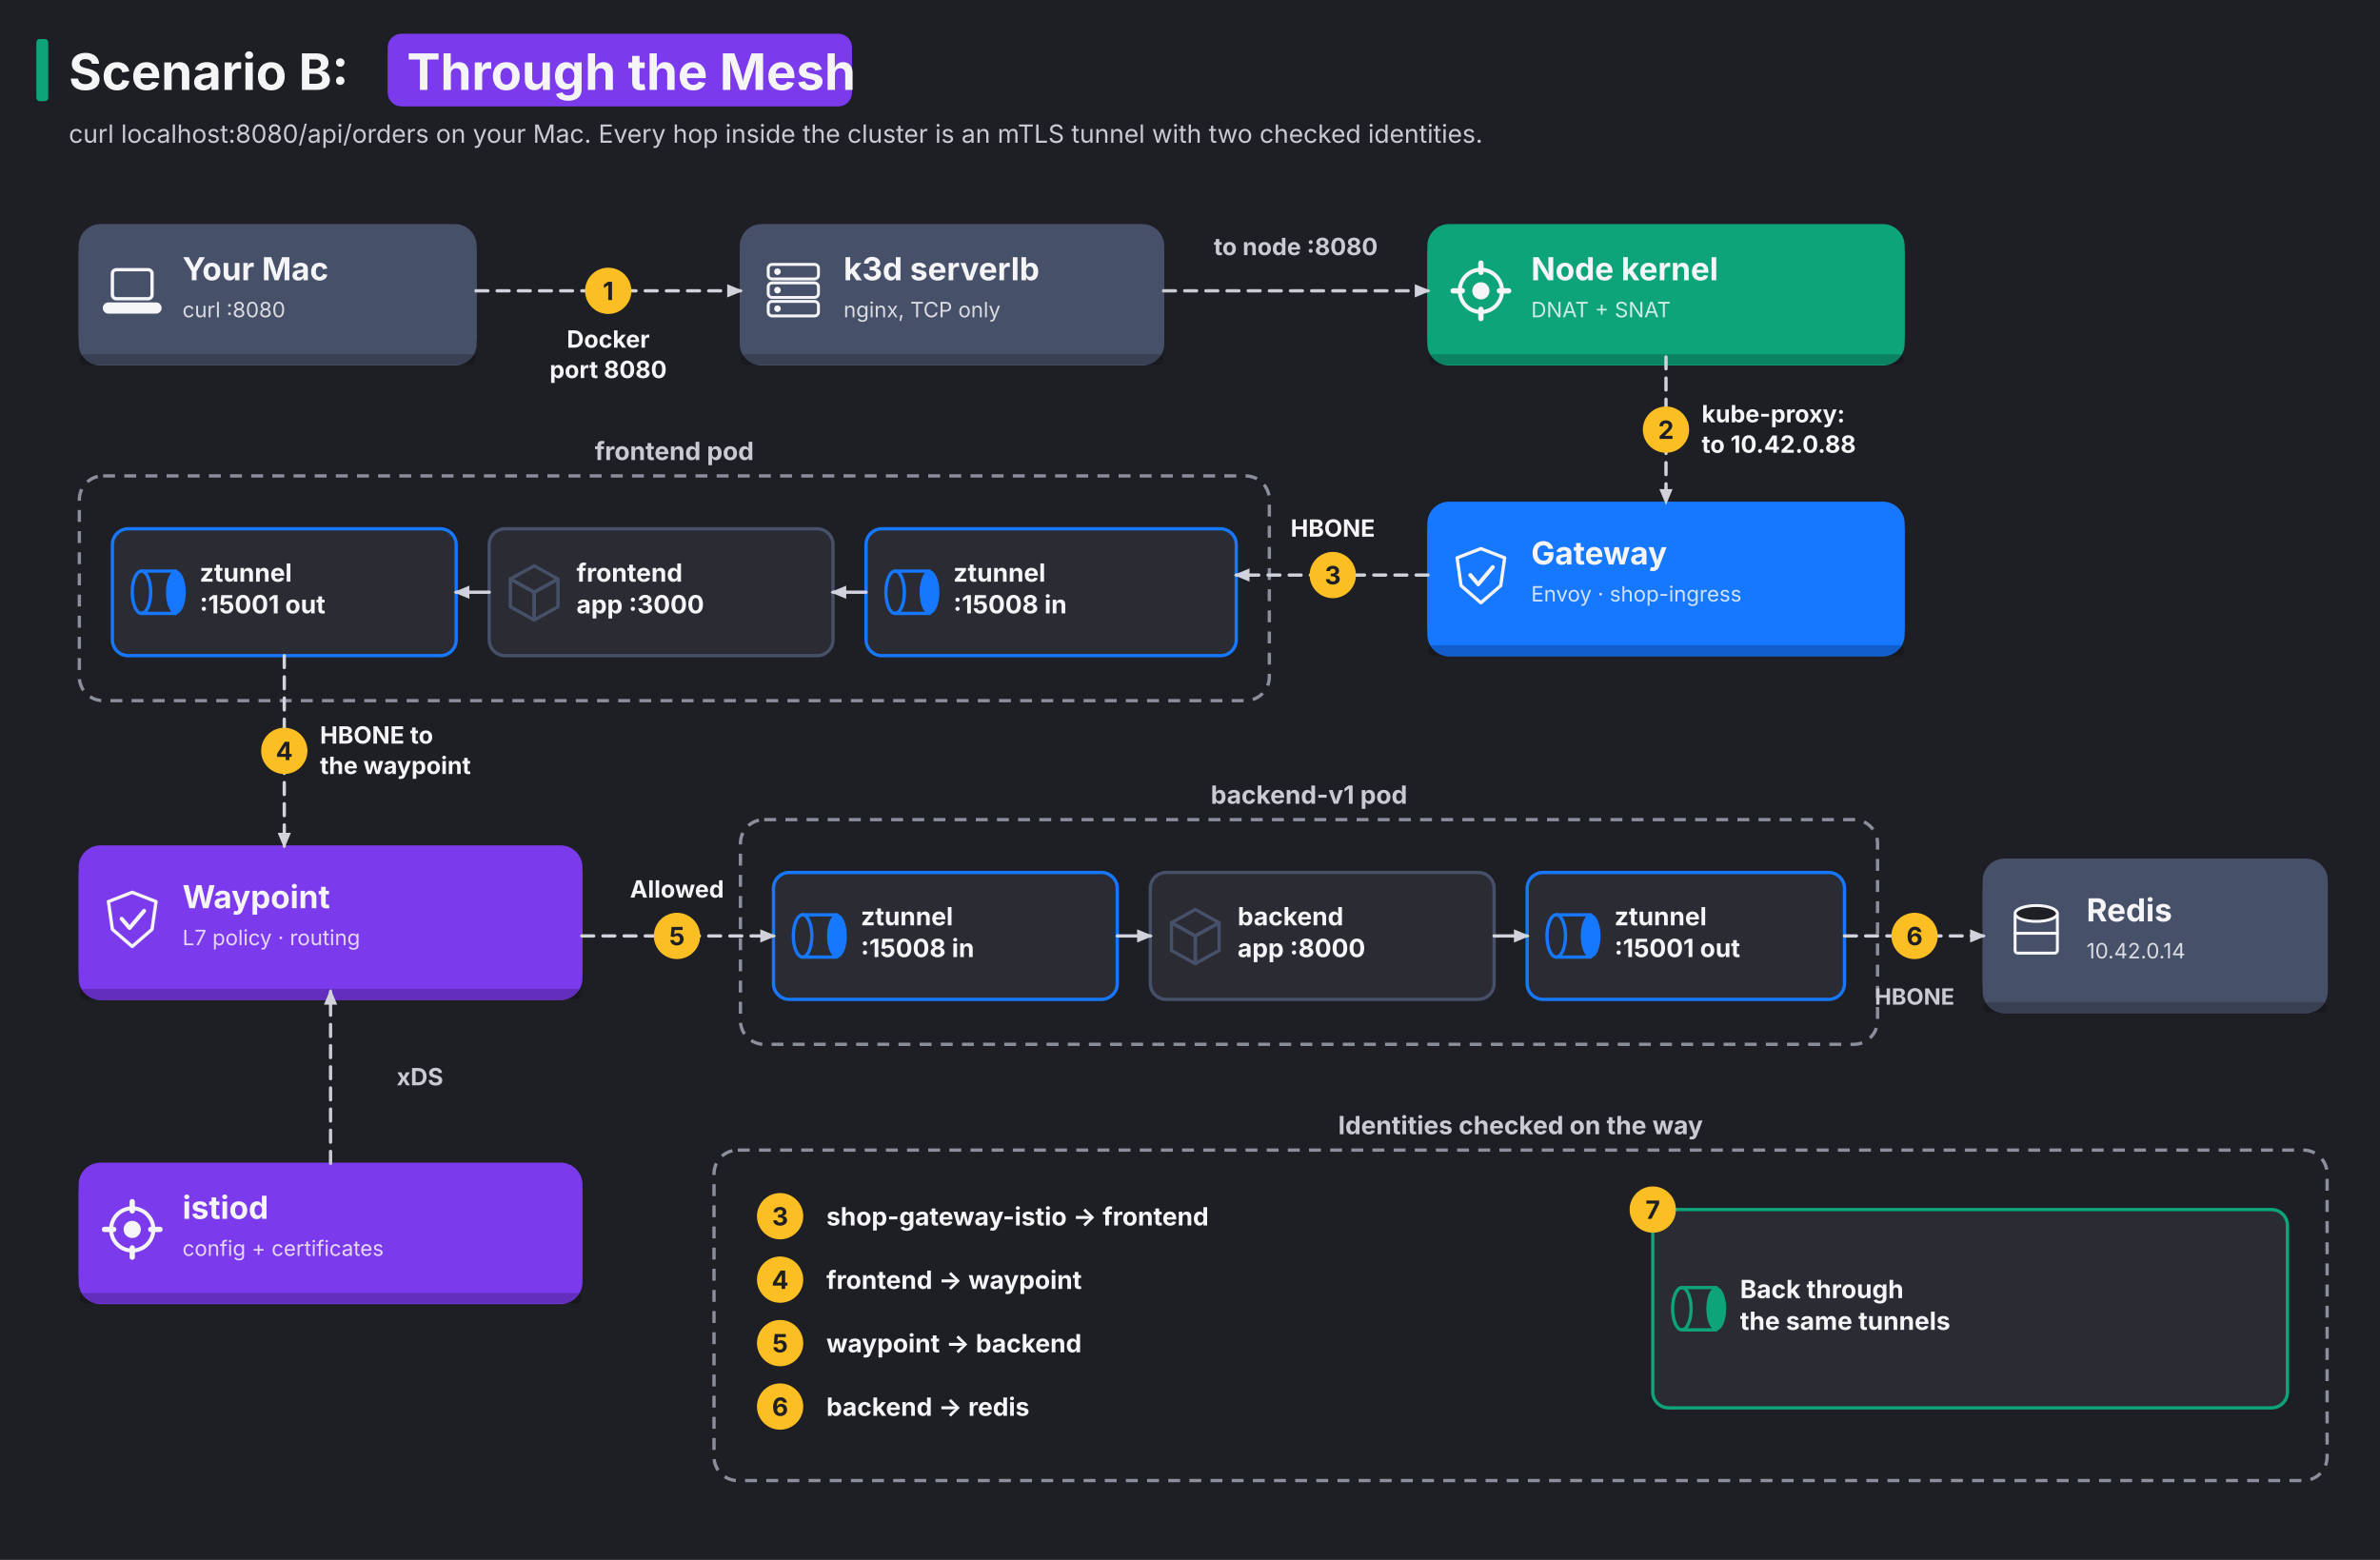
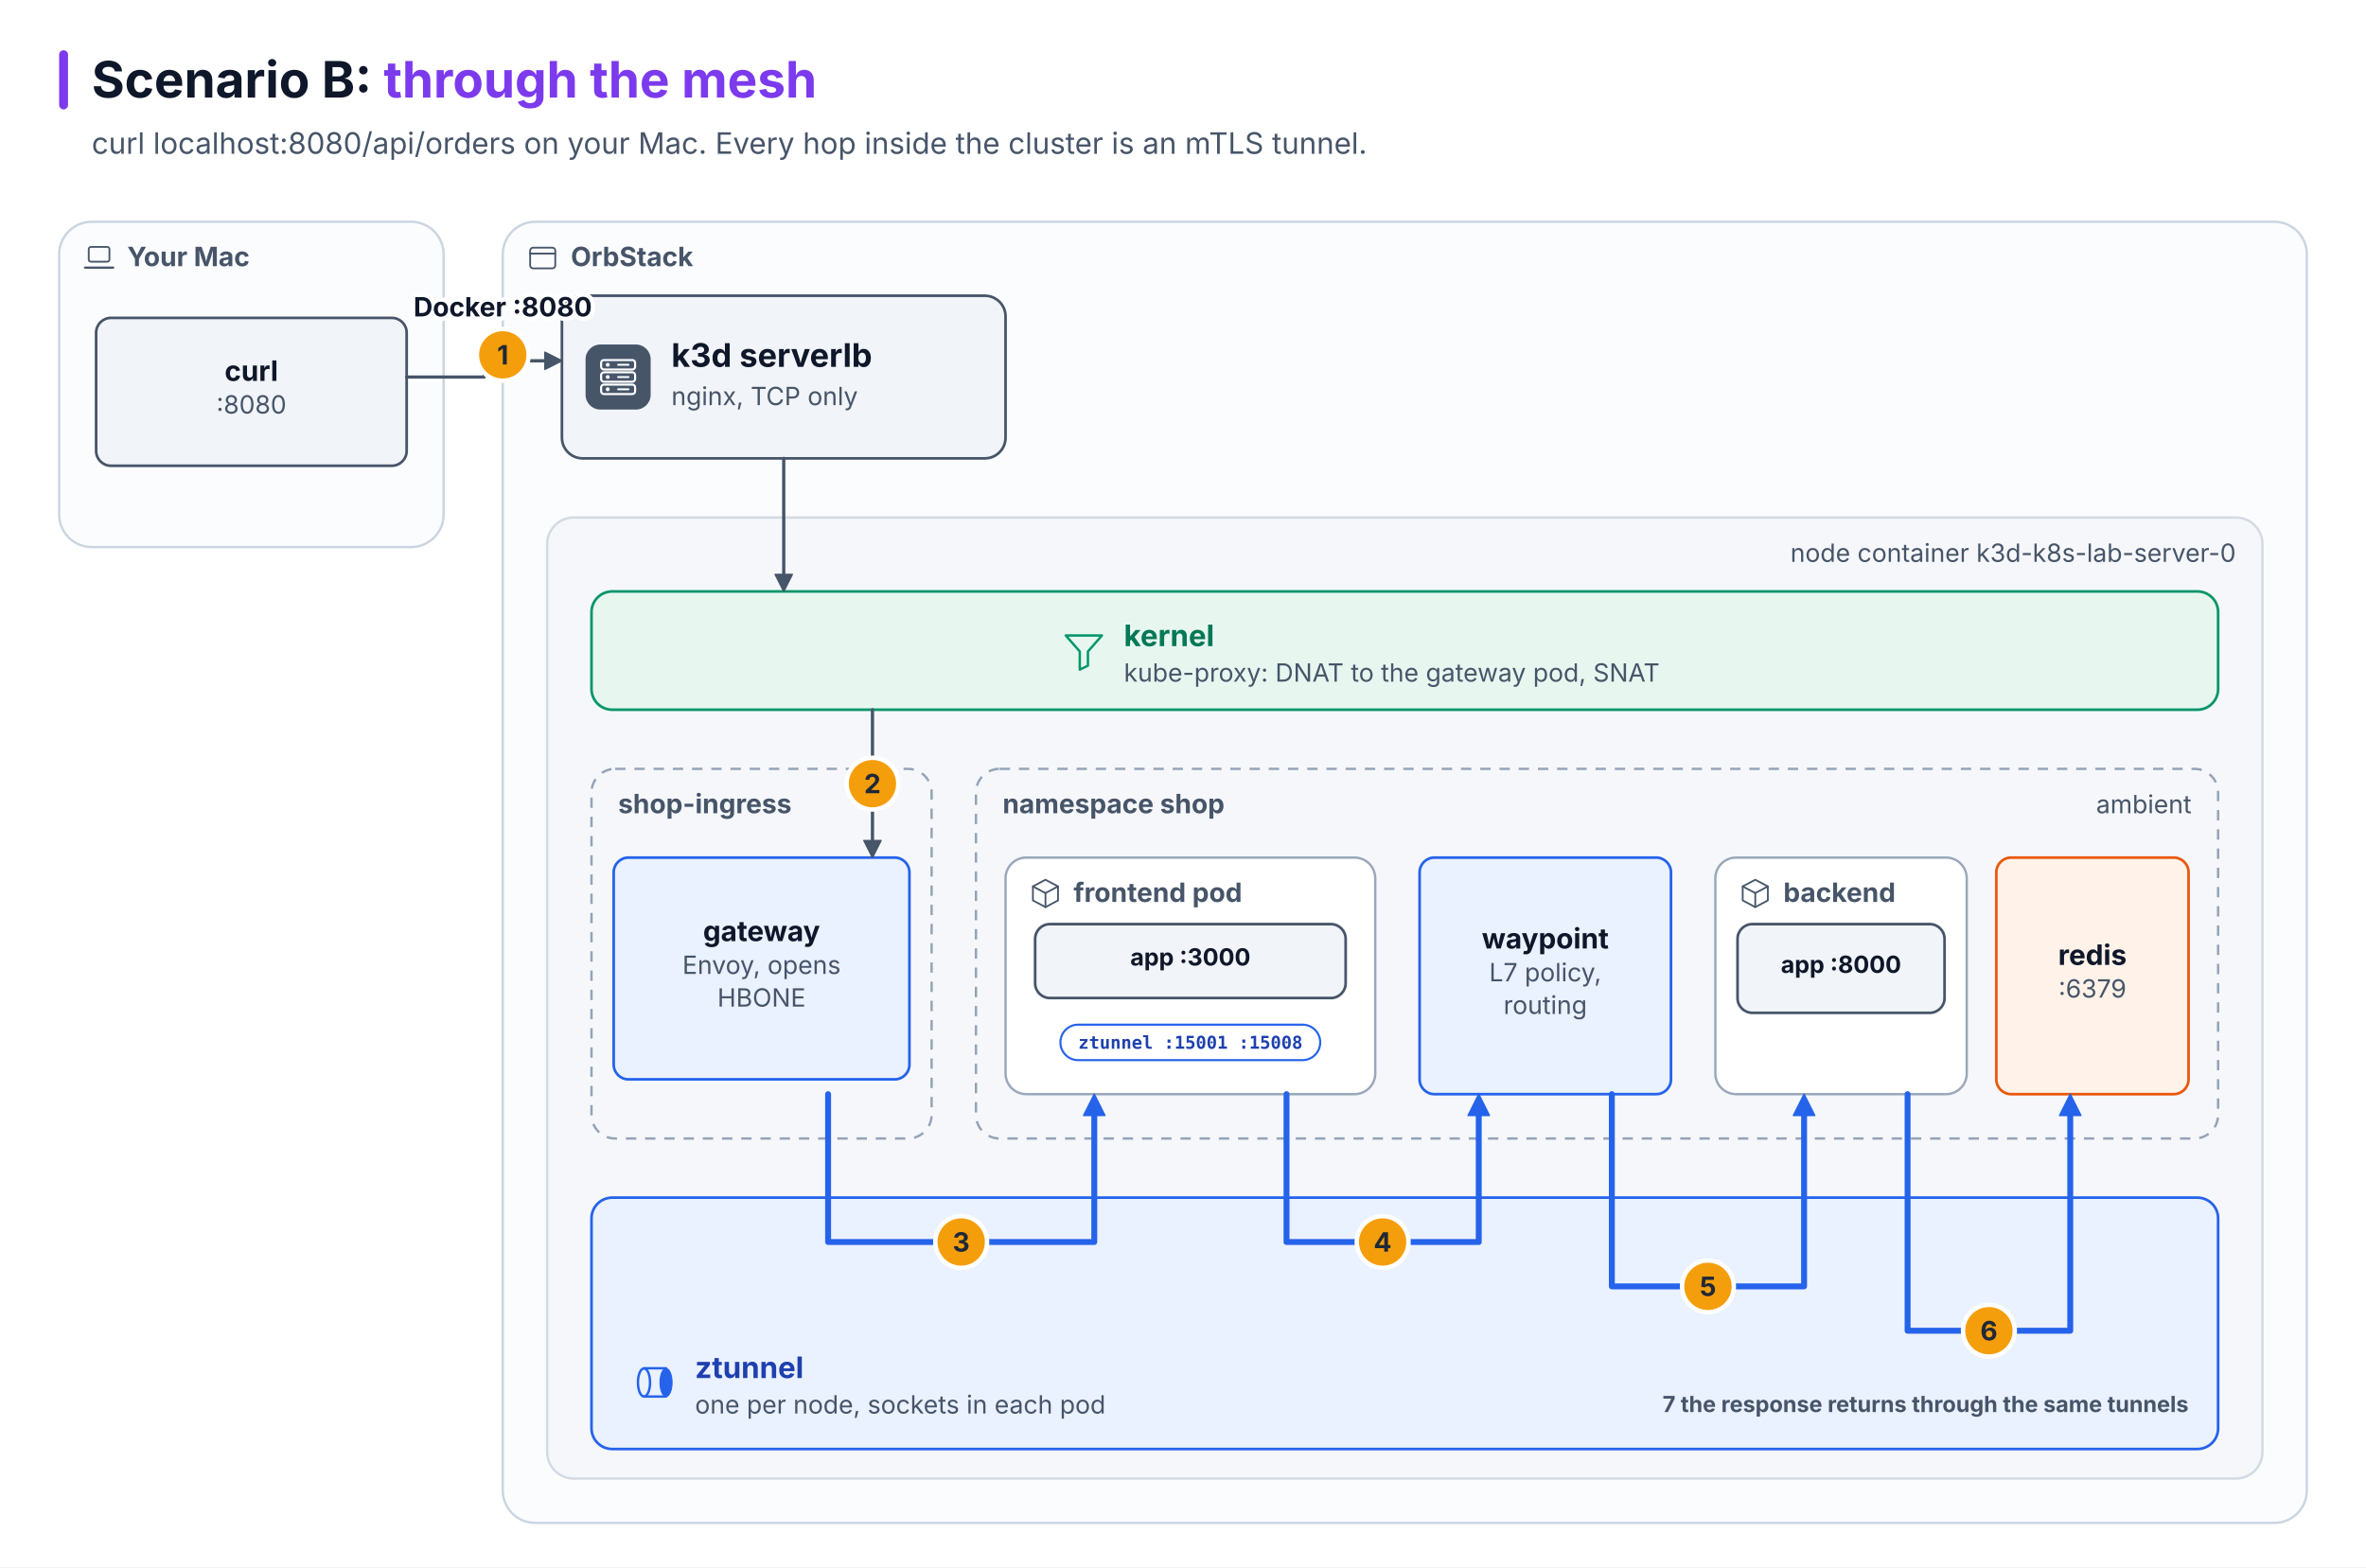
- <svg xmlns="http://www.w3.org/2000/svg" width="1800" height="1180" viewBox="0 0 1800 1180" font-family="Inter, -apple-system, 'Segoe UI', Helvetica, Arial, sans-serif">
-   <rect width="1800" height="1180" fill="#1e1f24" />
-   <defs>
-     <marker id="h" markerWidth="12" markerHeight="10" refX="10" refY="5" orient="auto" markerUnits="userSpaceOnUse">
-       <path d="M0,0 L12,5 L0,10 z" fill="#d0d3dc" />
-     </marker>
-   </defs>
-   <rect x="28.0" y="30.0" width="8.0" height="46.0" rx="2" fill="#0ea47a" stroke="#0ea47a" stroke-width="1" />
-   <text x="52.0" y="68.0" font-size="38" fill="#f5f5f7" font-weight="700" text-anchor="start">Scenario B:</text>
-   <rect x="293.7" y="26.0" width="350.2" height="54.0" rx="10" fill="#7c3aed" stroke="#7c3aed" stroke-width="1" />
-   <text x="307.7" y="68.0" font-size="38" fill="#f5f5f7" font-weight="700" text-anchor="start">Through the Mesh</text>
-   <text x="52.0" y="108.0" font-size="19" fill="#c9cbd3" text-anchor="start">curl localhost:8080/api/orders on your Mac. Every hop inside the cluster is an mTLS tunnel with two checked identities.</text>
-   <rect x="60.0" y="176.0" width="300.0" height="100.0" rx="16" fill="#475069" stroke="#475069" stroke-width="1" />
-   <rect x="60.0" y="170.0" width="300.0" height="100.0" rx="16" fill="#475069" stroke="#475069" stroke-width="1" />
-   <rect x="60.0" y="268.0" width="300.0" height="8.0" rx="4" fill="#00000033" stroke="#00000033" stroke-width="0" />
-   <rect x="85.0" y="204.0" width="30.0" height="22.0" rx="3" fill="none" stroke="#f5f5f7" stroke-width="2.5" />
-   <rect x="79.0" y="230.0" width="42.0" height="6.0" rx="3" fill="#f5f5f7" stroke="#f5f5f7" stroke-width="2.5" />
-   <text x="138.0" y="212.0" font-size="24" fill="#f5f5f7" font-weight="700" text-anchor="start">Your Mac</text>
-   <text x="138.0" y="240.0" font-size="16" fill="#ffffffcc" text-anchor="start">curl :8080</text>
-   <rect x="560.0" y="176.0" width="320.0" height="100.0" rx="16" fill="#475069" stroke="#475069" stroke-width="1" />
-   <rect x="560.0" y="170.0" width="320.0" height="100.0" rx="16" fill="#475069" stroke="#475069" stroke-width="1" />
-   <rect x="560.0" y="268.0" width="320.0" height="8.0" rx="4" fill="#00000033" stroke="#00000033" stroke-width="0" />
-   <rect x="581.0" y="200.0" width="38.0" height="11.0" rx="3" fill="none" stroke="#f5f5f7" stroke-width="2.2" />
-   <ellipse cx="588.0" cy="205.5" rx="2" ry="2" fill="#f5f5f7" stroke="#f5f5f7" stroke-width="1" />
-   <rect x="581.0" y="214.0" width="38.0" height="11.0" rx="3" fill="none" stroke="#f5f5f7" stroke-width="2.2" />
-   <ellipse cx="588.0" cy="219.5" rx="2" ry="2" fill="#f5f5f7" stroke="#f5f5f7" stroke-width="1" />
-   <rect x="581.0" y="228.0" width="38.0" height="11.0" rx="3" fill="none" stroke="#f5f5f7" stroke-width="2.2" />
-   <ellipse cx="588.0" cy="233.5" rx="2" ry="2" fill="#f5f5f7" stroke="#f5f5f7" stroke-width="1" />
-   <text x="638.0" y="212.0" font-size="24" fill="#f5f5f7" font-weight="700" text-anchor="start">k3d serverlb</text>
-   <text x="638.0" y="240.0" font-size="16" fill="#ffffffcc" text-anchor="start">nginx, TCP only</text>
-   <rect x="1080.0" y="176.0" width="360.0" height="100.0" rx="16" fill="#0ea47a" stroke="#0ea47a" stroke-width="1" />
-   <rect x="1080.0" y="170.0" width="360.0" height="100.0" rx="16" fill="#0ea47a" stroke="#0ea47a" stroke-width="1" />
-   <rect x="1080.0" y="268.0" width="360.0" height="8.0" rx="4" fill="#00000033" stroke="#00000033" stroke-width="0" />
-   <ellipse cx="1120.0" cy="220.0" rx="16" ry="16" fill="none" stroke="#f5f5f7" stroke-width="3" />
-   <ellipse cx="1120.0" cy="220.0" rx="6" ry="6" fill="#f5f5f7" stroke="#f5f5f7" stroke-width="1" />
-   <polyline points="1120.0,199.0 1120.0,206.0" fill="none" stroke="#f5f5f7" stroke-width="4" stroke-linecap="round" stroke-linejoin="round" />
-   <polyline points="1120.0,234.0 1120.0,241.0" fill="none" stroke="#f5f5f7" stroke-width="4" stroke-linecap="round" stroke-linejoin="round" />
-   <polyline points="1099.0,220.0 1106.0,220.0" fill="none" stroke="#f5f5f7" stroke-width="4" stroke-linecap="round" stroke-linejoin="round" />
-   <polyline points="1134.0,220.0 1141.0,220.0" fill="none" stroke="#f5f5f7" stroke-width="4" stroke-linecap="round" stroke-linejoin="round" />
-   <text x="1158.0" y="212.0" font-size="24" fill="#f5f5f7" font-weight="700" text-anchor="start">Node kernel</text>
-   <text x="1158.0" y="240.0" font-size="16" fill="#ffffffcc" text-anchor="start">DNAT + SNAT</text>
-   <polyline points="360.0,220.0 560.0,220.0" fill="none" stroke="#d0d3dc" stroke-width="2.5" stroke-linecap="round" stroke-linejoin="round" stroke-dasharray="9 7" marker-end="url(#h)" />
-   <ellipse cx="460.0" cy="220.0" rx="17" ry="17" fill="#fbbf24" stroke="#fbbf24" stroke-width="1" />
-   <text x="460.0" y="227.0" font-size="19" fill="#1e1f24" font-weight="700" text-anchor="middle">1</text>
-   <text x="460.0" y="263.0" font-size="18" fill="#f5f5f7" font-weight="700" text-anchor="middle">Docker</text>
-   <text x="460.0" y="286.0" font-size="18" fill="#f5f5f7" font-weight="700" text-anchor="middle">port 8080</text>
-   <polyline points="880.0,220.0 1080.0,220.0" fill="none" stroke="#c9cbd3" stroke-width="2.5" stroke-linecap="round" stroke-linejoin="round" stroke-dasharray="9 7" marker-end="url(#h)" />
-   <text x="980.0" y="193.0" font-size="18" fill="#c9cbd3" font-weight="700" text-anchor="middle">to node :8080</text>
-   <rect x="1080.0" y="386.0" width="360.0" height="110.0" rx="16" fill="#1677ff" stroke="#1677ff" stroke-width="1" />
-   <rect x="1080.0" y="380.0" width="360.0" height="110.0" rx="16" fill="#1677ff" stroke="#1677ff" stroke-width="1" />
-   <rect x="1080.0" y="488.0" width="360.0" height="8.0" rx="4" fill="#00000033" stroke="#00000033" stroke-width="0" />
-   <polygon points="1120.0,415.0 1138.0,422.0 1135.0,443.0 1120.0,456.0 1105.0,443.0 1102.0,422.0" fill="none" stroke="#f5f5f7" stroke-width="2.5" stroke-linejoin="round" />
-   <polyline points="1112.0,435.0 1118.0,442.0 1129.0,429.0" fill="none" stroke="#f5f5f7" stroke-width="3" stroke-linecap="round" stroke-linejoin="round" />
-   <text x="1158.0" y="427.0" font-size="24" fill="#f5f5f7" font-weight="700" text-anchor="start">Gateway</text>
-   <text x="1158.0" y="455.0" font-size="16" fill="#ffffffcc" text-anchor="start">Envoy · shop-ingress</text>
-   <polyline points="1260.0,270.0 1260.0,380.0" fill="none" stroke="#d0d3dc" stroke-width="2.5" stroke-linecap="round" stroke-linejoin="round" stroke-dasharray="9 7" marker-end="url(#h)" />
-   <ellipse cx="1260.0" cy="325.0" rx="17" ry="17" fill="#fbbf24" stroke="#fbbf24" stroke-width="1" />
-   <text x="1260.0" y="332.0" font-size="19" fill="#1e1f24" font-weight="700" text-anchor="middle">2</text>
-   <text x="1287.0" y="319.5" font-size="18" fill="#f5f5f7" font-weight="700" text-anchor="start">kube-proxy:</text>
-   <text x="1287.0" y="342.5" font-size="18" fill="#f5f5f7" font-weight="700" text-anchor="start">to 10.42.0.88</text>
-   <rect x="60.0" y="360.0" width="900.0" height="170.0" rx="18" fill="#00000000" stroke="#8b8f9c" stroke-width="2.5" stroke-dasharray="9 7" />
-   <text x="510.0" y="348.0" font-size="19" fill="#c9cbd3" font-weight="700" text-anchor="middle">frontend pod</text>
-   <rect x="85.0" y="400.0" width="260.0" height="96.0" rx="12" fill="#2a2b33" stroke="#1677ff" stroke-width="2.5" />
-   <ellipse cx="107.0" cy="448.0" rx="7" ry="16" fill="none" stroke="#1677ff" stroke-width="2.5" />
-   <polyline points="107.0,432.0 133.0,432.0" fill="none" stroke="#1677ff" stroke-width="2.5" stroke-linecap="round" stroke-linejoin="round" />
-   <polyline points="107.0,464.0 133.0,464.0" fill="none" stroke="#1677ff" stroke-width="2.5" stroke-linecap="round" stroke-linejoin="round" />
-   <ellipse cx="133.0" cy="448.0" rx="7" ry="16" fill="#1677ff" stroke="#1677ff" stroke-width="1" />
-   <text x="151.0" y="440.0" font-size="19" fill="#f5f5f7" font-weight="700" text-anchor="start">ztunnel</text>
-   <text x="151.0" y="464.0" font-size="19" fill="#f5f5f7" font-weight="700" text-anchor="start">:15001 out</text>
-   <rect x="370.0" y="400.0" width="260.0" height="96.0" rx="12" fill="#2a2b33" stroke="#475069" stroke-width="2.5" />
-   <polygon points="404.0,428.0 422.0,438.0 404.0,448.0 386.0,438.0" fill="none" stroke="#475069" stroke-width="2.5" stroke-linejoin="round" />
-   <polygon points="386.0,438.0 404.0,448.0 404.0,469.0 386.0,459.0" fill="none" stroke="#475069" stroke-width="2.5" stroke-linejoin="round" />
-   <polygon points="422.0,438.0 404.0,448.0 404.0,469.0 422.0,459.0" fill="none" stroke="#475069" stroke-width="2.5" stroke-linejoin="round" />
-   <text x="436.0" y="440.0" font-size="19" fill="#f5f5f7" font-weight="700" text-anchor="start">frontend</text>
-   <text x="436.0" y="464.0" font-size="19" fill="#f5f5f7" font-weight="700" text-anchor="start">app :3000</text>
-   <rect x="655.0" y="400.0" width="280.0" height="96.0" rx="12" fill="#2a2b33" stroke="#1677ff" stroke-width="2.5" />
-   <ellipse cx="677.0" cy="448.0" rx="7" ry="16" fill="none" stroke="#1677ff" stroke-width="2.5" />
-   <polyline points="677.0,432.0 703.0,432.0" fill="none" stroke="#1677ff" stroke-width="2.5" stroke-linecap="round" stroke-linejoin="round" />
-   <polyline points="677.0,464.0 703.0,464.0" fill="none" stroke="#1677ff" stroke-width="2.5" stroke-linecap="round" stroke-linejoin="round" />
-   <ellipse cx="703.0" cy="448.0" rx="7" ry="16" fill="#1677ff" stroke="#1677ff" stroke-width="1" />
-   <text x="721.0" y="440.0" font-size="19" fill="#f5f5f7" font-weight="700" text-anchor="start">ztunnel</text>
-   <text x="721.0" y="464.0" font-size="19" fill="#f5f5f7" font-weight="700" text-anchor="start">:15008 in</text>
-   <polyline points="1080.0,435.0 935.0,435.0" fill="none" stroke="#d0d3dc" stroke-width="2.5" stroke-linecap="round" stroke-linejoin="round" stroke-dasharray="9 7" marker-end="url(#h)" />
-   <ellipse cx="1008.0" cy="435.0" rx="17" ry="17" fill="#fbbf24" stroke="#fbbf24" stroke-width="1" />
-   <text x="1008.0" y="442.0" font-size="19" fill="#1e1f24" font-weight="700" text-anchor="middle">3</text>
-   <text x="1008.0" y="406.0" font-size="18" fill="#f5f5f7" font-weight="700" text-anchor="middle">HBONE</text>
-   <polyline points="655.0,448.0 630.0,448.0" fill="none" stroke="#d0d3dc" stroke-width="2.5" stroke-linecap="round" stroke-linejoin="round" marker-end="url(#h)" />
-   <polyline points="370.0,448.0 345.0,448.0" fill="none" stroke="#d0d3dc" stroke-width="2.5" stroke-linecap="round" stroke-linejoin="round" marker-end="url(#h)" />
-   <rect x="60.0" y="646.0" width="380.0" height="110.0" rx="16" fill="#7c3aed" stroke="#7c3aed" stroke-width="1" />
-   <rect x="60.0" y="640.0" width="380.0" height="110.0" rx="16" fill="#7c3aed" stroke="#7c3aed" stroke-width="1" />
-   <rect x="60.0" y="748.0" width="380.0" height="8.0" rx="4" fill="#00000033" stroke="#00000033" stroke-width="0" />
-   <polygon points="100.0,675.0 118.0,682.0 115.0,703.0 100.0,716.0 85.0,703.0 82.0,682.0" fill="none" stroke="#f5f5f7" stroke-width="2.5" stroke-linejoin="round" />
-   <polyline points="92.0,695.0 98.0,702.0 109.0,689.0" fill="none" stroke="#f5f5f7" stroke-width="3" stroke-linecap="round" stroke-linejoin="round" />
-   <text x="138.0" y="687.0" font-size="24" fill="#f5f5f7" font-weight="700" text-anchor="start">Waypoint</text>
-   <text x="138.0" y="715.0" font-size="16" fill="#ffffffcc" text-anchor="start">L7 policy · routing</text>
-   <polyline points="215.0,496.0 215.0,640.0" fill="none" stroke="#d0d3dc" stroke-width="2.5" stroke-linecap="round" stroke-linejoin="round" stroke-dasharray="9 7" marker-end="url(#h)" />
-   <ellipse cx="215.0" cy="568.0" rx="17" ry="17" fill="#fbbf24" stroke="#fbbf24" stroke-width="1" />
-   <text x="215.0" y="575.0" font-size="19" fill="#1e1f24" font-weight="700" text-anchor="middle">4</text>
-   <text x="242.0" y="562.5" font-size="18" fill="#f5f5f7" font-weight="700" text-anchor="start">HBONE to</text>
-   <text x="242.0" y="585.5" font-size="18" fill="#f5f5f7" font-weight="700" text-anchor="start">the waypoint</text>
-   <rect x="560.0" y="620.0" width="860.0" height="170.0" rx="18" fill="#00000000" stroke="#8b8f9c" stroke-width="2.5" stroke-dasharray="9 7" />
-   <text x="990.0" y="608.0" font-size="19" fill="#c9cbd3" font-weight="700" text-anchor="middle">backend-v1 pod</text>
-   <rect x="585.0" y="660.0" width="260.0" height="96.0" rx="12" fill="#2a2b33" stroke="#1677ff" stroke-width="2.5" />
-   <ellipse cx="607.0" cy="708.0" rx="7" ry="16" fill="none" stroke="#1677ff" stroke-width="2.5" />
-   <polyline points="607.0,692.0 633.0,692.0" fill="none" stroke="#1677ff" stroke-width="2.5" stroke-linecap="round" stroke-linejoin="round" />
-   <polyline points="607.0,724.0 633.0,724.0" fill="none" stroke="#1677ff" stroke-width="2.5" stroke-linecap="round" stroke-linejoin="round" />
-   <ellipse cx="633.0" cy="708.0" rx="7" ry="16" fill="#1677ff" stroke="#1677ff" stroke-width="1" />
-   <text x="651.0" y="700.0" font-size="19" fill="#f5f5f7" font-weight="700" text-anchor="start">ztunnel</text>
-   <text x="651.0" y="724.0" font-size="19" fill="#f5f5f7" font-weight="700" text-anchor="start">:15008 in</text>
-   <rect x="870.0" y="660.0" width="260.0" height="96.0" rx="12" fill="#2a2b33" stroke="#475069" stroke-width="2.5" />
-   <polygon points="904.0,688.0 922.0,698.0 904.0,708.0 886.0,698.0" fill="none" stroke="#475069" stroke-width="2.5" stroke-linejoin="round" />
-   <polygon points="886.0,698.0 904.0,708.0 904.0,729.0 886.0,719.0" fill="none" stroke="#475069" stroke-width="2.5" stroke-linejoin="round" />
-   <polygon points="922.0,698.0 904.0,708.0 904.0,729.0 922.0,719.0" fill="none" stroke="#475069" stroke-width="2.5" stroke-linejoin="round" />
-   <text x="936.0" y="700.0" font-size="19" fill="#f5f5f7" font-weight="700" text-anchor="start">backend</text>
-   <text x="936.0" y="724.0" font-size="19" fill="#f5f5f7" font-weight="700" text-anchor="start">app :8000</text>
-   <rect x="1155.0" y="660.0" width="240.0" height="96.0" rx="12" fill="#2a2b33" stroke="#1677ff" stroke-width="2.5" />
-   <ellipse cx="1177.0" cy="708.0" rx="7" ry="16" fill="none" stroke="#1677ff" stroke-width="2.5" />
-   <polyline points="1177.0,692.0 1203.0,692.0" fill="none" stroke="#1677ff" stroke-width="2.5" stroke-linecap="round" stroke-linejoin="round" />
-   <polyline points="1177.0,724.0 1203.0,724.0" fill="none" stroke="#1677ff" stroke-width="2.5" stroke-linecap="round" stroke-linejoin="round" />
-   <ellipse cx="1203.0" cy="708.0" rx="7" ry="16" fill="#1677ff" stroke="#1677ff" stroke-width="1" />
-   <text x="1221.0" y="700.0" font-size="19" fill="#f5f5f7" font-weight="700" text-anchor="start">ztunnel</text>
-   <text x="1221.0" y="724.0" font-size="19" fill="#f5f5f7" font-weight="700" text-anchor="start">:15001 out</text>
-   <polyline points="440.0,708.0 585.0,708.0" fill="none" stroke="#d0d3dc" stroke-width="2.5" stroke-linecap="round" stroke-linejoin="round" stroke-dasharray="9 7" marker-end="url(#h)" />
-   <ellipse cx="512.0" cy="708.0" rx="17" ry="17" fill="#fbbf24" stroke="#fbbf24" stroke-width="1" />
-   <text x="512.0" y="715.0" font-size="19" fill="#1e1f24" font-weight="700" text-anchor="middle">5</text>
-   <text x="512.0" y="679.0" font-size="18" fill="#f5f5f7" font-weight="700" text-anchor="middle">Allowed</text>
-   <polyline points="845.0,708.0 870.0,708.0" fill="none" stroke="#d0d3dc" stroke-width="2.5" stroke-linecap="round" stroke-linejoin="round" marker-end="url(#h)" />
-   <polyline points="1130.0,708.0 1155.0,708.0" fill="none" stroke="#d0d3dc" stroke-width="2.5" stroke-linecap="round" stroke-linejoin="round" marker-end="url(#h)" />
-   <rect x="1500.0" y="656.0" width="260.0" height="110.0" rx="16" fill="#475069" stroke="#475069" stroke-width="1" />
-   <rect x="1500.0" y="650.0" width="260.0" height="110.0" rx="16" fill="#475069" stroke="#475069" stroke-width="1" />
-   <rect x="1500.0" y="758.0" width="260.0" height="8.0" rx="4" fill="#00000033" stroke="#00000033" stroke-width="0" />
-   <rect x="1524.0" y="691.0" width="32.0" height="30.0" rx="2" fill="none" stroke="#f5f5f7" stroke-width="2.2" />
-   <ellipse cx="1540.0" cy="691.0" rx="16" ry="6" fill="#1e1f24" stroke="#f5f5f7" stroke-width="2.2" />
-   <polyline points="1524.0,706.0 1556.0,706.0" fill="none" stroke="#f5f5f7" stroke-width="2.2" stroke-linecap="round" stroke-linejoin="round" />
-   <text x="1578.0" y="697.0" font-size="24" fill="#f5f5f7" font-weight="700" text-anchor="start">Redis</text>
-   <text x="1578.0" y="725.0" font-size="16" fill="#ffffffcc" text-anchor="start">10.42.0.14</text>
-   <polyline points="1395.0,708.0 1500.0,708.0" fill="none" stroke="#d0d3dc" stroke-width="2.5" stroke-linecap="round" stroke-linejoin="round" stroke-dasharray="9 7" marker-end="url(#h)" />
-   <ellipse cx="1448.0" cy="708.0" rx="17" ry="17" fill="#fbbf24" stroke="#fbbf24" stroke-width="1" />
-   <text x="1448.0" y="715.0" font-size="19" fill="#1e1f24" font-weight="700" text-anchor="middle">6</text>
-   <text x="1448.0" y="760.0" font-size="17" fill="#c9cbd3" font-weight="700" text-anchor="middle">HBONE</text>
-   <rect x="60.0" y="886.0" width="380.0" height="100.0" rx="16" fill="#7c3aed" stroke="#7c3aed" stroke-width="1" />
-   <rect x="60.0" y="880.0" width="380.0" height="100.0" rx="16" fill="#7c3aed" stroke="#7c3aed" stroke-width="1" />
-   <rect x="60.0" y="978.0" width="380.0" height="8.0" rx="4" fill="#00000033" stroke="#00000033" stroke-width="0" />
-   <ellipse cx="100.0" cy="930.0" rx="16" ry="16" fill="none" stroke="#f5f5f7" stroke-width="3" />
-   <ellipse cx="100.0" cy="930.0" rx="6" ry="6" fill="#f5f5f7" stroke="#f5f5f7" stroke-width="1" />
-   <polyline points="100.0,909.0 100.0,916.0" fill="none" stroke="#f5f5f7" stroke-width="4" stroke-linecap="round" stroke-linejoin="round" />
-   <polyline points="100.0,944.0 100.0,951.0" fill="none" stroke="#f5f5f7" stroke-width="4" stroke-linecap="round" stroke-linejoin="round" />
-   <polyline points="79.0,930.0 86.0,930.0" fill="none" stroke="#f5f5f7" stroke-width="4" stroke-linecap="round" stroke-linejoin="round" />
-   <polyline points="114.0,930.0 121.0,930.0" fill="none" stroke="#f5f5f7" stroke-width="4" stroke-linecap="round" stroke-linejoin="round" />
-   <text x="138.0" y="922.0" font-size="24" fill="#f5f5f7" font-weight="700" text-anchor="start">istiod</text>
-   <text x="138.0" y="950.0" font-size="16" fill="#ffffffcc" text-anchor="start">config + certificates</text>
-   <polyline points="250.0,880.0 250.0,750.0" fill="none" stroke="#c9cbd3" stroke-width="2.5" stroke-linecap="round" stroke-linejoin="round" stroke-dasharray="9 7" marker-end="url(#h)" />
-   <text x="300.0" y="821.0" font-size="18" fill="#c9cbd3" font-weight="700" text-anchor="start">xDS</text>
-   <rect x="540.0" y="870.0" width="1220.0" height="250.0" rx="18" fill="#00000000" stroke="#8b8f9c" stroke-width="2.5" stroke-dasharray="9 7" />
-   <text x="1150.0" y="858.0" font-size="19" fill="#c9cbd3" font-weight="700" text-anchor="middle">Identities checked on the way</text>
-   <ellipse cx="590.0" cy="920.0" rx="17" ry="17" fill="#fbbf24" stroke="#fbbf24" stroke-width="1" />
-   <text x="590.0" y="927.0" font-size="19" fill="#1e1f24" font-weight="700" text-anchor="middle">3</text>
-   <text x="625.0" y="927.0" font-size="19" fill="#f5f5f7" font-weight="700" text-anchor="start">shop-gateway-istio  →  frontend</text>
-   <ellipse cx="590.0" cy="968.0" rx="17" ry="17" fill="#fbbf24" stroke="#fbbf24" stroke-width="1" />
-   <text x="590.0" y="975.0" font-size="19" fill="#1e1f24" font-weight="700" text-anchor="middle">4</text>
-   <text x="625.0" y="975.0" font-size="19" fill="#f5f5f7" font-weight="700" text-anchor="start">frontend  →  waypoint</text>
-   <ellipse cx="590.0" cy="1016.0" rx="17" ry="17" fill="#fbbf24" stroke="#fbbf24" stroke-width="1" />
-   <text x="590.0" y="1023.0" font-size="19" fill="#1e1f24" font-weight="700" text-anchor="middle">5</text>
-   <text x="625.0" y="1023.0" font-size="19" fill="#f5f5f7" font-weight="700" text-anchor="start">waypoint  →  backend</text>
-   <ellipse cx="590.0" cy="1064.0" rx="17" ry="17" fill="#fbbf24" stroke="#fbbf24" stroke-width="1" />
-   <text x="590.0" y="1071.0" font-size="19" fill="#1e1f24" font-weight="700" text-anchor="middle">6</text>
-   <text x="625.0" y="1071.0" font-size="19" fill="#f5f5f7" font-weight="700" text-anchor="start">backend  →  redis</text>
-   <rect x="1250.0" y="915.0" width="480.0" height="150.0" rx="12" fill="#2a2b33" stroke="#0ea47a" stroke-width="2.5" />
-   <ellipse cx="1272.0" cy="990.0" rx="7" ry="16" fill="none" stroke="#0ea47a" stroke-width="2.5" />
-   <polyline points="1272.0,974.0 1298.0,974.0" fill="none" stroke="#0ea47a" stroke-width="2.5" stroke-linecap="round" stroke-linejoin="round" />
-   <polyline points="1272.0,1006.0 1298.0,1006.0" fill="none" stroke="#0ea47a" stroke-width="2.5" stroke-linecap="round" stroke-linejoin="round" />
-   <ellipse cx="1298.0" cy="990.0" rx="7" ry="16" fill="#0ea47a" stroke="#0ea47a" stroke-width="1" />
-   <text x="1316.0" y="982.0" font-size="19" fill="#f5f5f7" font-weight="700" text-anchor="start">Back through</text>
-   <text x="1316.0" y="1006.0" font-size="19" fill="#f5f5f7" font-weight="700" text-anchor="start">the same tunnels</text>
-   <ellipse cx="1250.0" cy="915.0" rx="17" ry="17" fill="#fbbf24" stroke="#fbbf24" stroke-width="1" />
-   <text x="1250.0" y="922.0" font-size="19" fill="#1e1f24" font-weight="700" text-anchor="middle">7</text>
+ <svg xmlns="http://www.w3.org/2000/svg" width="1600" height="1060" viewBox="0 0 1600 1060" font-family="Inter, -apple-system, 'Segoe UI', Helvetica, Arial, sans-serif">
+   <rect width="1600" height="1060" fill="#ffffff" />
+   <rect x="40.0" y="34.0" width="6.0" height="40.0" rx="3.0" fill="#7c3aed" stroke="none" />
+   <text x="62" y="66" font-size="34" font-weight="700" fill="#0f172a">Scenario B: <tspan fill="#7c3aed">through the mesh</tspan>
+   </text>
+   <text x="62.0" y="104.0" font-size="20.0" fill="#475569" text-anchor="start">curl localhost:8080/api/orders on your Mac. Every hop inside the cluster is an mTLS tunnel.</text>
+   <rect x="40.0" y="150.0" width="260.0" height="220.0" rx="22.0" fill="#fbfcfe" stroke="#cbd5e1" stroke-width="1.6" />
+   <rect x="60.0" y="167.0" width="14.0" height="10.0" rx="1.5" fill="none" stroke="#475569" stroke-width="1.2" />
+   <polyline points="57.5,181.0 76.5,181.0" fill="none" stroke="#475569" stroke-width="1.50" stroke-linecap="round" stroke-linejoin="round" />
+   <text x="86.0" y="180.0" font-size="18.0" fill="#475569" font-weight="700" text-anchor="start">Your Mac</text>
+   <rect x="65.0" y="215.0" width="210.0" height="100.0" rx="10.0" fill="#f1f4f8" stroke="#475569" stroke-width="1.8" />
+   <text x="170.0" y="257.6" font-size="19.0" fill="#0f172a" font-weight="700" text-anchor="middle">curl</text>
+   <text x="170.0" y="279.7" font-size="17.0" fill="#475569" text-anchor="middle">:8080</text>
+   <rect x="340.0" y="150.0" width="1220.0" height="880.0" rx="22.0" fill="#fbfcfe" stroke="#cbd5e1" stroke-width="1.6" />
+   <rect x="358.5" y="167.5" width="17.0" height="14.0" rx="2.0" fill="none" stroke="#475569" stroke-width="1.2" />
+   <polyline points="358.5,171.5 375.5,171.5" fill="none" stroke="#475569" stroke-width="1.20" stroke-linecap="round" stroke-linejoin="round" />
+   <text x="386.0" y="180.0" font-size="18.0" fill="#475569" font-weight="700" text-anchor="start">OrbStack</text>
+   <rect x="380.0" y="200.0" width="300.0" height="110.0" rx="14.0" fill="#f1f4f8" stroke="#475569" stroke-width="1.8" />
+   <rect x="396.0" y="233.0" width="44.0" height="44.0" rx="10.0" fill="#475569" stroke="none" />
+   <rect x="406.5" y="243.5" width="23.0" height="6.4" rx="1.9" fill="none" stroke="#ffffff" stroke-width="1.408" />
+   <ellipse cx="411.0" cy="246.7" rx="1.0" ry="1.0" fill="#ffffff" stroke="#ffffff" stroke-width="0.64" />
+   <polyline points="418.0,246.7 425.0,246.7" fill="none" stroke="#ffffff" stroke-width="1.28" stroke-linecap="round" stroke-linejoin="round" />
+   <rect x="406.5" y="251.8" width="23.0" height="6.4" rx="1.9" fill="none" stroke="#ffffff" stroke-width="1.408" />
+   <ellipse cx="411.0" cy="255.0" rx="1.0" ry="1.0" fill="#ffffff" stroke="#ffffff" stroke-width="0.64" />
+   <polyline points="418.0,255.0 425.0,255.0" fill="none" stroke="#ffffff" stroke-width="1.28" stroke-linecap="round" stroke-linejoin="round" />
+   <rect x="406.5" y="260.1" width="23.0" height="6.4" rx="1.9" fill="none" stroke="#ffffff" stroke-width="1.408" />
+   <ellipse cx="411.0" cy="263.3" rx="1.0" ry="1.0" fill="#ffffff" stroke="#ffffff" stroke-width="0.64" />
+   <polyline points="418.0,263.3 425.0,263.3" fill="none" stroke="#ffffff" stroke-width="1.28" stroke-linecap="round" stroke-linejoin="round" />
+   <text x="454.0" y="248.1" font-size="22.0" fill="#0f172a" font-weight="700" text-anchor="start">k3d serverlb</text>
+   <text x="454.0" y="274.0" font-size="17.0" fill="#475569" text-anchor="start">nginx, TCP only</text>
+   <polyline points="275.0,255.0 327.5,255.0 327.5,244.0 370.5,244.0" fill="none" stroke="#475569" stroke-width="2.20" stroke-linecap="round" stroke-linejoin="round" />
+   <polygon points="380.0,244.0 368.5,249.8 368.5,238.2" fill="#475569" stroke="#475569" stroke-width="1" stroke-linejoin="round" />
+   <ellipse cx="340.0" cy="240.0" rx="19.0" ry="19.0" fill="#ffffff" stroke="none" />
+   <ellipse cx="340.0" cy="240.0" rx="16.0" ry="16.0" fill="#f59e0b" stroke="none" />
+   <text x="340.0" y="246.5" font-size="18.0" fill="#1f2937" font-weight="700" text-anchor="middle">1</text>
+   <text x="340.0" y="214.0" font-size="18.0" fill="#0f172a" font-weight="700" stroke="#ffffff" stroke-width="6" stroke-linejoin="round" paint-order="stroke" text-anchor="middle">Docker :8080</text>
+   <rect x="370.0" y="350.0" width="1160.0" height="650.0" rx="18.0" fill="#f5f7fa" stroke="#d3dae4" stroke-width="1.6" />
+   <text x="1512.0" y="380.0" font-size="17.0" fill="#475569" text-anchor="end">node container k3d-k8s-lab-server-0</text>
+   <rect x="400.0" y="400.0" width="1100.0" height="80.0" rx="14.0" fill="#e7f7f0" stroke="#059669" stroke-width="1.8" />
+   <polygon points="720.7,429.8 745.2,429.8 735.7,440.6 735.7,450.2 730.2,452.9 730.2,440.6" fill="none" stroke="#059669" stroke-width="1.63" stroke-linejoin="round" />
+   <text x="760.0" y="437.0" font-size="20.0" fill="#047857" font-weight="700" text-anchor="start">kernel</text>
+   <text x="760.0" y="461.0" font-size="17.0" fill="#475569" text-anchor="start">kube-proxy: DNAT to the gateway pod, SNAT</text>
+   <polyline points="530.0,310.0 530.0,390.5" fill="none" stroke="#475569" stroke-width="2.20" stroke-linecap="round" stroke-linejoin="round" />
+   <polygon points="530.0,400.0 524.2,388.5 535.8,388.5" fill="#475569" stroke="#475569" stroke-width="1" stroke-linejoin="round" />
+   <rect x="400.0" y="520.0" width="230.0" height="250.0" rx="16.0" fill="none" stroke="#94a3b8" stroke-width="1.6" stroke-dasharray="7 6" />
+   <text x="418.0" y="550.0" font-size="18.0" fill="#475569" font-weight="700" text-anchor="start">shop-ingress</text>
+   <rect x="415.0" y="580.0" width="200.0" height="150.0" rx="10.0" fill="#eaf1ff" stroke="#2563eb" stroke-width="1.8" />
+   <text x="515.0" y="636.5" font-size="19.0" fill="#0f172a" font-weight="700" text-anchor="middle">gateway</text>
+   <text x="515.0" y="658.7" font-size="17.0" fill="#475569" text-anchor="middle">Envoy, opens</text>
+   <text x="515.0" y="680.8" font-size="17.0" fill="#475569" text-anchor="middle">HBONE</text>
+   <polyline points="590.0,480.0 590.0,570.5" fill="none" stroke="#475569" stroke-width="2.20" stroke-linecap="round" stroke-linejoin="round" />
+   <polygon points="590.0,580.0 584.2,568.5 595.8,568.5" fill="#475569" stroke="#475569" stroke-width="1" stroke-linejoin="round" />
+   <ellipse cx="590.0" cy="530.0" rx="19.0" ry="19.0" fill="#ffffff" stroke="none" />
+   <ellipse cx="590.0" cy="530.0" rx="16.0" ry="16.0" fill="#f59e0b" stroke="none" />
+   <text x="590.0" y="536.5" font-size="18.0" fill="#1f2937" font-weight="700" text-anchor="middle">2</text>
+   <rect x="660.0" y="520.0" width="840.0" height="250.0" rx="16.0" fill="none" stroke="#94a3b8" stroke-width="1.6" stroke-dasharray="7 6" />
+   <text x="678.0" y="550.0" font-size="18.0" fill="#475569" font-weight="700" text-anchor="start">namespace shop</text>
+   <text x="1482.0" y="550.0" font-size="17.0" fill="#475569" text-anchor="end">ambient</text>
+   <rect x="680.0" y="580.0" width="250.0" height="160.0" rx="14.0" fill="#ffffff" stroke="#9aa8ba" stroke-width="1.6" />
+   <polygon points="707.0,595.0 715.5,599.5 715.5,609.0 707.0,613.5 698.5,609.0 698.5,599.5" fill="none" stroke="#475569" stroke-width="1.20" stroke-linejoin="round" />
+   <polyline points="698.5,599.5 707.0,604.0 715.5,599.5" fill="none" stroke="#475569" stroke-width="1.20" stroke-linecap="round" stroke-linejoin="round" />
+   <polyline points="707.0,604.0 707.0,613.5" fill="none" stroke="#475569" stroke-width="1.20" stroke-linecap="round" stroke-linejoin="round" />
+   <text x="726.0" y="610.0" font-size="18.0" fill="#475569" font-weight="700" text-anchor="start">frontend pod</text>
+   <rect x="700.0" y="625.0" width="210.0" height="50.0" rx="10.0" fill="#f1f4f8" stroke="#475569" stroke-width="1.8" />
+   <text x="805.0" y="653.0" font-size="16.0" fill="#0f172a" font-weight="700" text-anchor="middle">app :3000</text>
+   <rect x="717.1" y="693.0" width="175.7" height="24.0" rx="12.0" fill="#ffffff" stroke="#2563eb" stroke-width="1.4" />
+   <text x="805.0" y="709.3" font-size="12.0" fill="#1e40af" font-weight="700" font-family="'SF Mono', Menlo, Consolas, monospace" text-anchor="middle">ztunnel :15001 :15008</text>
+   <rect x="960.0" y="580.0" width="170.0" height="160.0" rx="10.0" fill="#eaf1ff" stroke="#2563eb" stroke-width="1.8" />
+   <text x="1045.0" y="641.5" font-size="19.0" fill="#0f172a" font-weight="700" text-anchor="middle">waypoint</text>
+   <text x="1045.0" y="663.7" font-size="17.0" fill="#475569" text-anchor="middle">L7 policy,</text>
+   <text x="1045.0" y="685.8" font-size="17.0" fill="#475569" text-anchor="middle">routing</text>
+   <rect x="1160.0" y="580.0" width="170.0" height="160.0" rx="14.0" fill="#ffffff" stroke="#9aa8ba" stroke-width="1.6" />
+   <polygon points="1187.0,595.0 1195.5,599.5 1195.5,609.0 1187.0,613.5 1178.5,609.0 1178.5,599.5" fill="none" stroke="#475569" stroke-width="1.20" stroke-linejoin="round" />
+   <polyline points="1178.5,599.5 1187.0,604.0 1195.5,599.5" fill="none" stroke="#475569" stroke-width="1.20" stroke-linecap="round" stroke-linejoin="round" />
+   <polyline points="1187.0,604.0 1187.0,613.5" fill="none" stroke="#475569" stroke-width="1.20" stroke-linecap="round" stroke-linejoin="round" />
+   <text x="1206.0" y="610.0" font-size="18.0" fill="#475569" font-weight="700" text-anchor="start">backend</text>
+   <rect x="1175.0" y="625.0" width="140.0" height="60.0" rx="10.0" fill="#f1f4f8" stroke="#475569" stroke-width="1.8" />
+   <text x="1245.0" y="658.0" font-size="16.0" fill="#0f172a" font-weight="700" text-anchor="middle">app :8000</text>
+   <rect x="1350.0" y="580.0" width="130.0" height="160.0" rx="10.0" fill="#fff2e8" stroke="#ea580c" stroke-width="1.8" />
+   <text x="1415.0" y="652.6" font-size="19.0" fill="#0f172a" font-weight="700" text-anchor="middle">redis</text>
+   <text x="1415.0" y="674.7" font-size="17.0" fill="#475569" text-anchor="middle">:6379</text>
+   <rect x="400.0" y="810.0" width="1100.0" height="170.0" rx="14.0" fill="#eaf1ff" stroke="#2563eb" stroke-width="1.8" />
+   <ellipse cx="435.5" cy="935.0" rx="4.1" ry="9.5" fill="none" stroke="#2563eb" stroke-width="1.63" />
+   <polyline points="435.5,925.4 450.4,925.4" fill="none" stroke="#2563eb" stroke-width="1.63" stroke-linecap="round" stroke-linejoin="round" />
+   <polyline points="435.5,944.5 450.4,944.5" fill="none" stroke="#2563eb" stroke-width="1.63" stroke-linecap="round" stroke-linejoin="round" />
+   <ellipse cx="450.4" cy="935.0" rx="4.1" ry="9.5" fill="#2563eb" stroke="#2563eb" stroke-width="0.68" />
+   <text x="470.0" y="932.0" font-size="20.0" fill="#1e40af" font-weight="700" text-anchor="start">ztunnel</text>
+   <text x="470.0" y="956.0" font-size="17.0" fill="#475569" text-anchor="start">one per node, sockets in each pod</text>
+   <polyline points="560.0,740.0 560.0,840.0 740.0,840.0 740.0,752.4" fill="none" stroke="#2563eb" stroke-width="4.00" stroke-linecap="round" stroke-linejoin="round" />
+   <polygon points="740.0,740.0 747.2,754.4 732.8,754.4" fill="#2563eb" stroke="#2563eb" stroke-width="1" stroke-linejoin="round" />
+   <ellipse cx="650.0" cy="840.0" rx="19.0" ry="19.0" fill="#ffffff" stroke="none" />
+   <ellipse cx="650.0" cy="840.0" rx="16.0" ry="16.0" fill="#f59e0b" stroke="none" />
+   <text x="650.0" y="846.5" font-size="18.0" fill="#1f2937" font-weight="700" text-anchor="middle">3</text>
+   <polyline points="870.0,740.0 870.0,840.0 1000.0,840.0 1000.0,752.4" fill="none" stroke="#2563eb" stroke-width="4.00" stroke-linecap="round" stroke-linejoin="round" />
+   <polygon points="1000.0,740.0 1007.2,754.4 992.8,754.4" fill="#2563eb" stroke="#2563eb" stroke-width="1" stroke-linejoin="round" />
+   <ellipse cx="935.0" cy="840.0" rx="19.0" ry="19.0" fill="#ffffff" stroke="none" />
+   <ellipse cx="935.0" cy="840.0" rx="16.0" ry="16.0" fill="#f59e0b" stroke="none" />
+   <text x="935.0" y="846.5" font-size="18.0" fill="#1f2937" font-weight="700" text-anchor="middle">4</text>
+   <polyline points="1090.0,740.0 1090.0,870.0 1220.0,870.0 1220.0,752.4" fill="none" stroke="#2563eb" stroke-width="4.00" stroke-linecap="round" stroke-linejoin="round" />
+   <polygon points="1220.0,740.0 1227.2,754.4 1212.8,754.4" fill="#2563eb" stroke="#2563eb" stroke-width="1" stroke-linejoin="round" />
+   <ellipse cx="1155.0" cy="870.0" rx="19.0" ry="19.0" fill="#ffffff" stroke="none" />
+   <ellipse cx="1155.0" cy="870.0" rx="16.0" ry="16.0" fill="#f59e0b" stroke="none" />
+   <text x="1155.0" y="876.5" font-size="18.0" fill="#1f2937" font-weight="700" text-anchor="middle">5</text>
+   <polyline points="1290.0,740.0 1290.0,900.0 1400.0,900.0 1400.0,752.4" fill="none" stroke="#2563eb" stroke-width="4.00" stroke-linecap="round" stroke-linejoin="round" />
+   <polygon points="1400.0,740.0 1407.2,754.4 1392.8,754.4" fill="#2563eb" stroke="#2563eb" stroke-width="1" stroke-linejoin="round" />
+   <ellipse cx="1345.0" cy="900.0" rx="19.0" ry="19.0" fill="#ffffff" stroke="none" />
+   <ellipse cx="1345.0" cy="900.0" rx="16.0" ry="16.0" fill="#f59e0b" stroke="none" />
+   <text x="1345.0" y="906.5" font-size="18.0" fill="#1f2937" font-weight="700" text-anchor="middle">6</text>
+   <text x="1480.0" y="955.0" font-size="15.0" fill="#475569" font-weight="700" text-anchor="end">7  the response returns through the same tunnels</text>
</svg>
